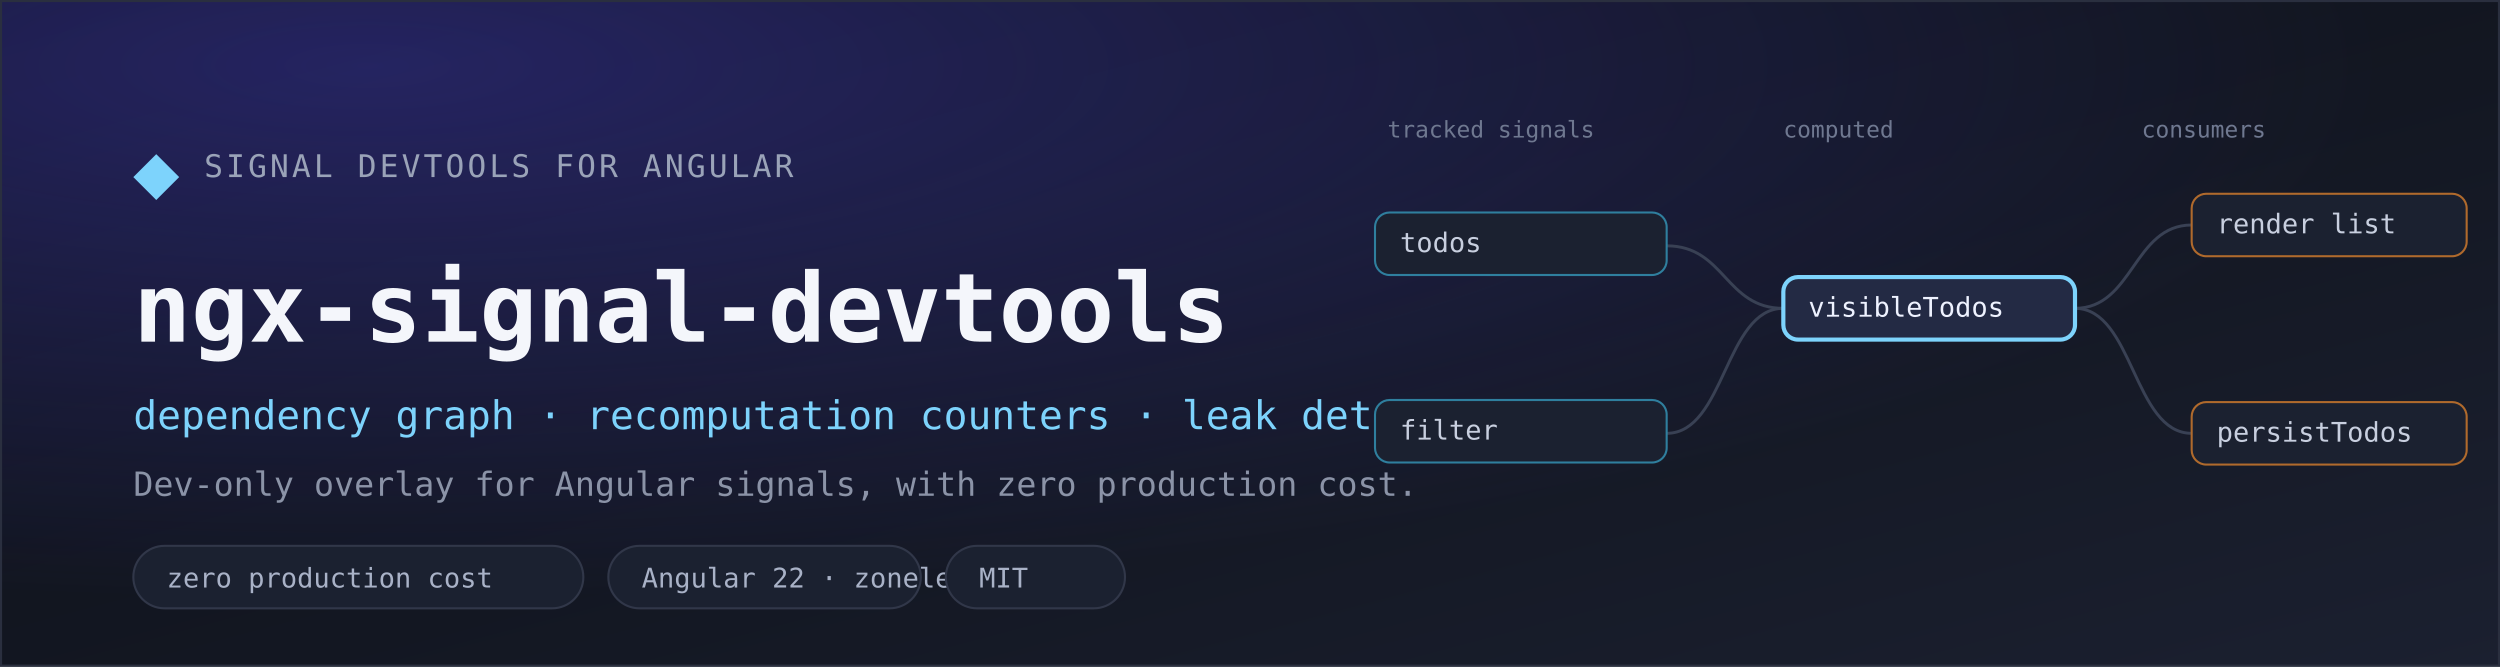
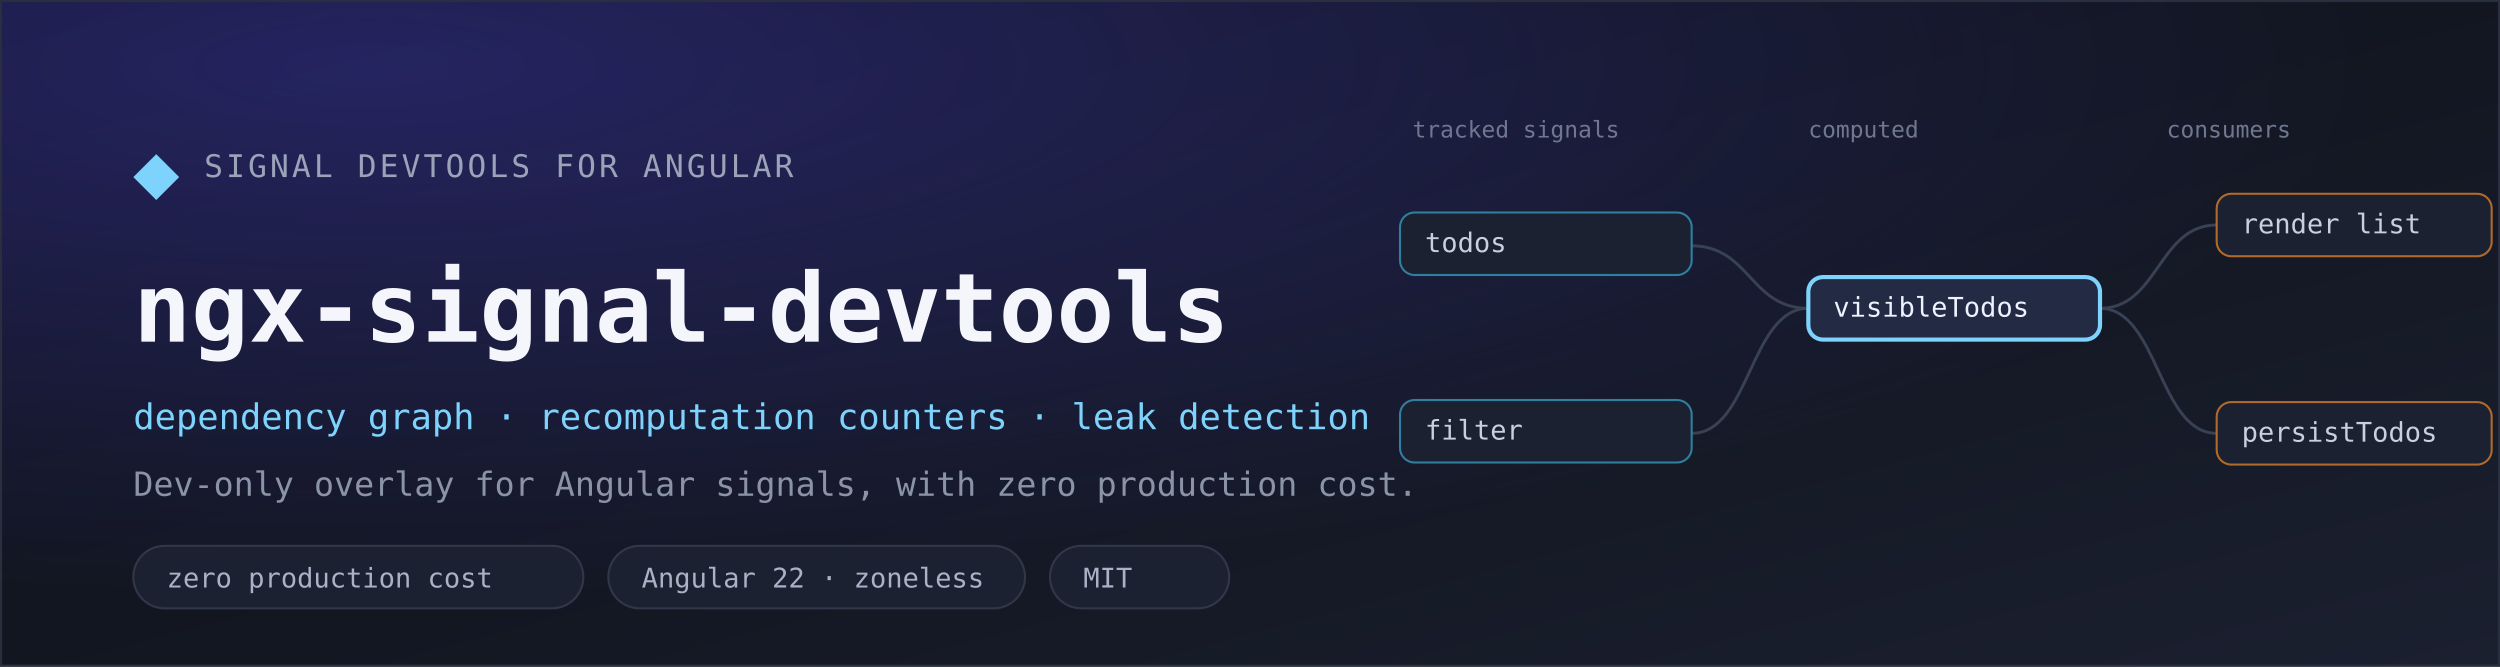
<svg xmlns="http://www.w3.org/2000/svg" viewBox="0 0 1200 320" width="1200" height="320" role="img" aria-label="ngx-signal-devtools">
  <defs>
    <linearGradient id="bg" x1="0" y1="0" x2="1" y2="1">
      <stop offset="0%" stop-color="#0d1017" />
      <stop offset="55%" stop-color="#131722" />
      <stop offset="100%" stop-color="#1b2030" />
    </linearGradient>
    <radialGradient id="glow" cx="0.15" cy="0.1" r="0.8">
      <stop offset="0%" stop-color="#4f46e5" stop-opacity="0.35" />
      <stop offset="100%" stop-color="#4f46e5" stop-opacity="0" />
    </radialGradient>
  </defs>
  <rect width="1200" height="320" fill="url(#bg)" />
  <rect width="1200" height="320" fill="url(#glow)" />
  <rect x="0.5" y="0.5" width="1199" height="319" fill="none" stroke="#2a2f3f" />
  <g font-family="ui-monospace, SFMono-Regular, Menlo, Consolas, monospace">
    <g transform="translate(64, 74)">
      <polygon points="0,11 11,0 22,11 11,22" fill="#7dd3fc" />
      <text x="34" y="11" fill="#9aa3b8" font-size="15" letter-spacing="1.5">SIGNAL DEVTOOLS FOR ANGULAR</text>
    </g>
    <text x="64" y="164" fill="#f4f6fb" font-size="46" font-weight="700">ngx-signal-devtools</text>
-     <text x="64" y="206" fill="#7dd3fc" font-size="19">dependency graph · recomputation counters · leak detection</text>
+     <text x="64" y="206" fill="#7dd3fc" font-size="17">dependency graph · recomputation counters · leak detection</text>
    <text x="64" y="238" fill="#8b93a7" font-size="16">Dev-only overlay for Angular signals, with zero production cost.</text>
    <g transform="translate(64, 262)">
      <rect width="216" height="30" rx="15" fill="#1b2130" stroke="#313749" />
      <text x="16" y="20" fill="#a9b2c7" font-size="13">zero production cost</text>
-       <rect x="228" width="150" height="30" rx="15" fill="#1b2130" stroke="#313749" />
+       <rect x="228" width="200" height="30" rx="15" fill="#1b2130" stroke="#313749" />
      <text x="244" y="20" fill="#a9b2c7" font-size="13">Angular 22 · zoneless</text>
-       <rect x="390" width="86" height="30" rx="15" fill="#1b2130" stroke="#313749" />
-       <text x="406" y="20" fill="#a9b2c7" font-size="13">MIT</text>
+       <rect x="440" width="86" height="30" rx="15" fill="#1b2130" stroke="#313749" />
+       <text x="456" y="20" fill="#a9b2c7" font-size="13">MIT</text>
    </g>
-     <g transform="translate(660, 56)">
+     <g transform="translate(672, 56)">
      <text x="6" y="10" fill="#6f7890" font-size="11">tracked signals</text>
      <text x="196" y="10" fill="#6f7890" font-size="11">computed</text>
      <text x="368" y="10" fill="#6f7890" font-size="11">consumers</text>
      <path d="M 140 62 C 168 62, 168 92, 196 92" fill="none" stroke="#394154" stroke-width="1.4" />
      <path d="M 140 152 C 168 152, 168 92, 196 92" fill="none" stroke="#394154" stroke-width="1.4" />
      <path d="M 336 92 C 364 92, 364 52, 392 52" fill="none" stroke="#394154" stroke-width="1.4" />
      <path d="M 336 92 C 364 92, 364 152, 392 152" fill="none" stroke="#394154" stroke-width="1.4" />
      <rect x="0" y="46" width="140" height="30" rx="7" fill="#1b2130" stroke="#2f7f9e" />
      <text x="12" y="65" fill="#c8cfdf" font-size="13">todos</text>
      <rect x="0" y="136" width="140" height="30" rx="7" fill="#1b2130" stroke="#2f7f9e" />
      <text x="12" y="155" fill="#c8cfdf" font-size="13">filter</text>
      <rect x="196" y="77" width="140" height="30" rx="7" fill="#232a44" stroke="#7dd3fc" stroke-width="2" />
      <text x="208" y="96" fill="#eef2ff" font-size="13">visibleTodos</text>
      <rect x="392" y="37" width="132" height="30" rx="7" fill="#1b2130" stroke="#b06a2c" />
      <text x="404" y="56" fill="#c8cfdf" font-size="13">render list</text>
      <rect x="392" y="137" width="132" height="30" rx="7" fill="#1b2130" stroke="#b06a2c" />
      <text x="404" y="156" fill="#c8cfdf" font-size="13">persistTodos</text>
    </g>
  </g>
</svg>
